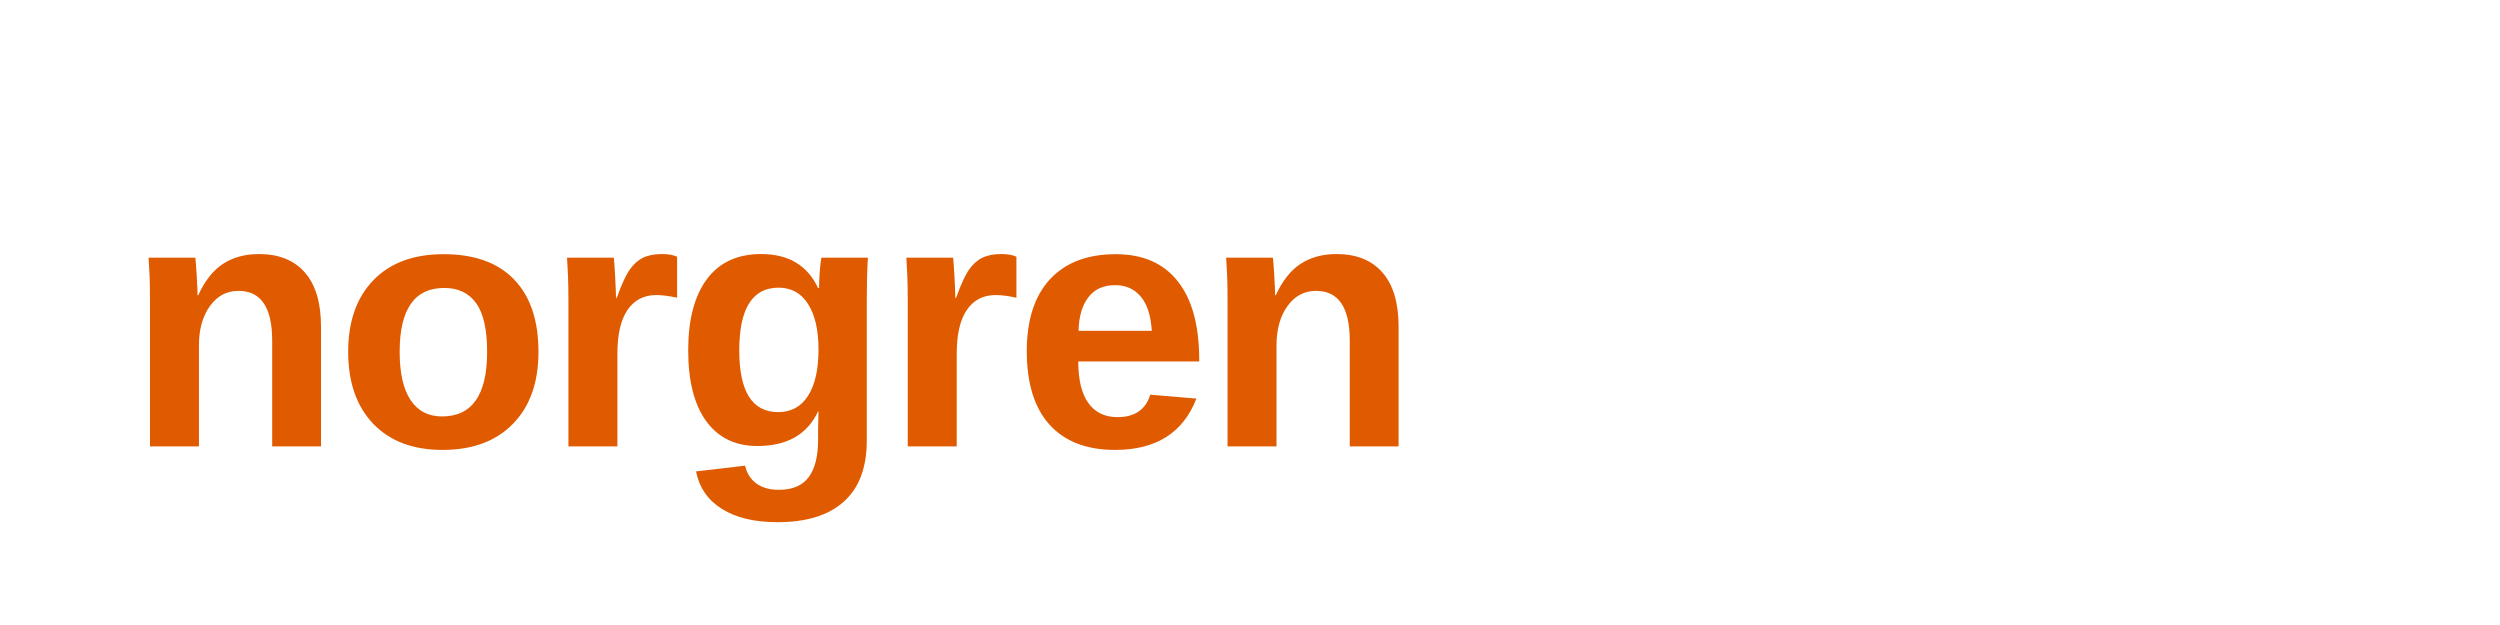
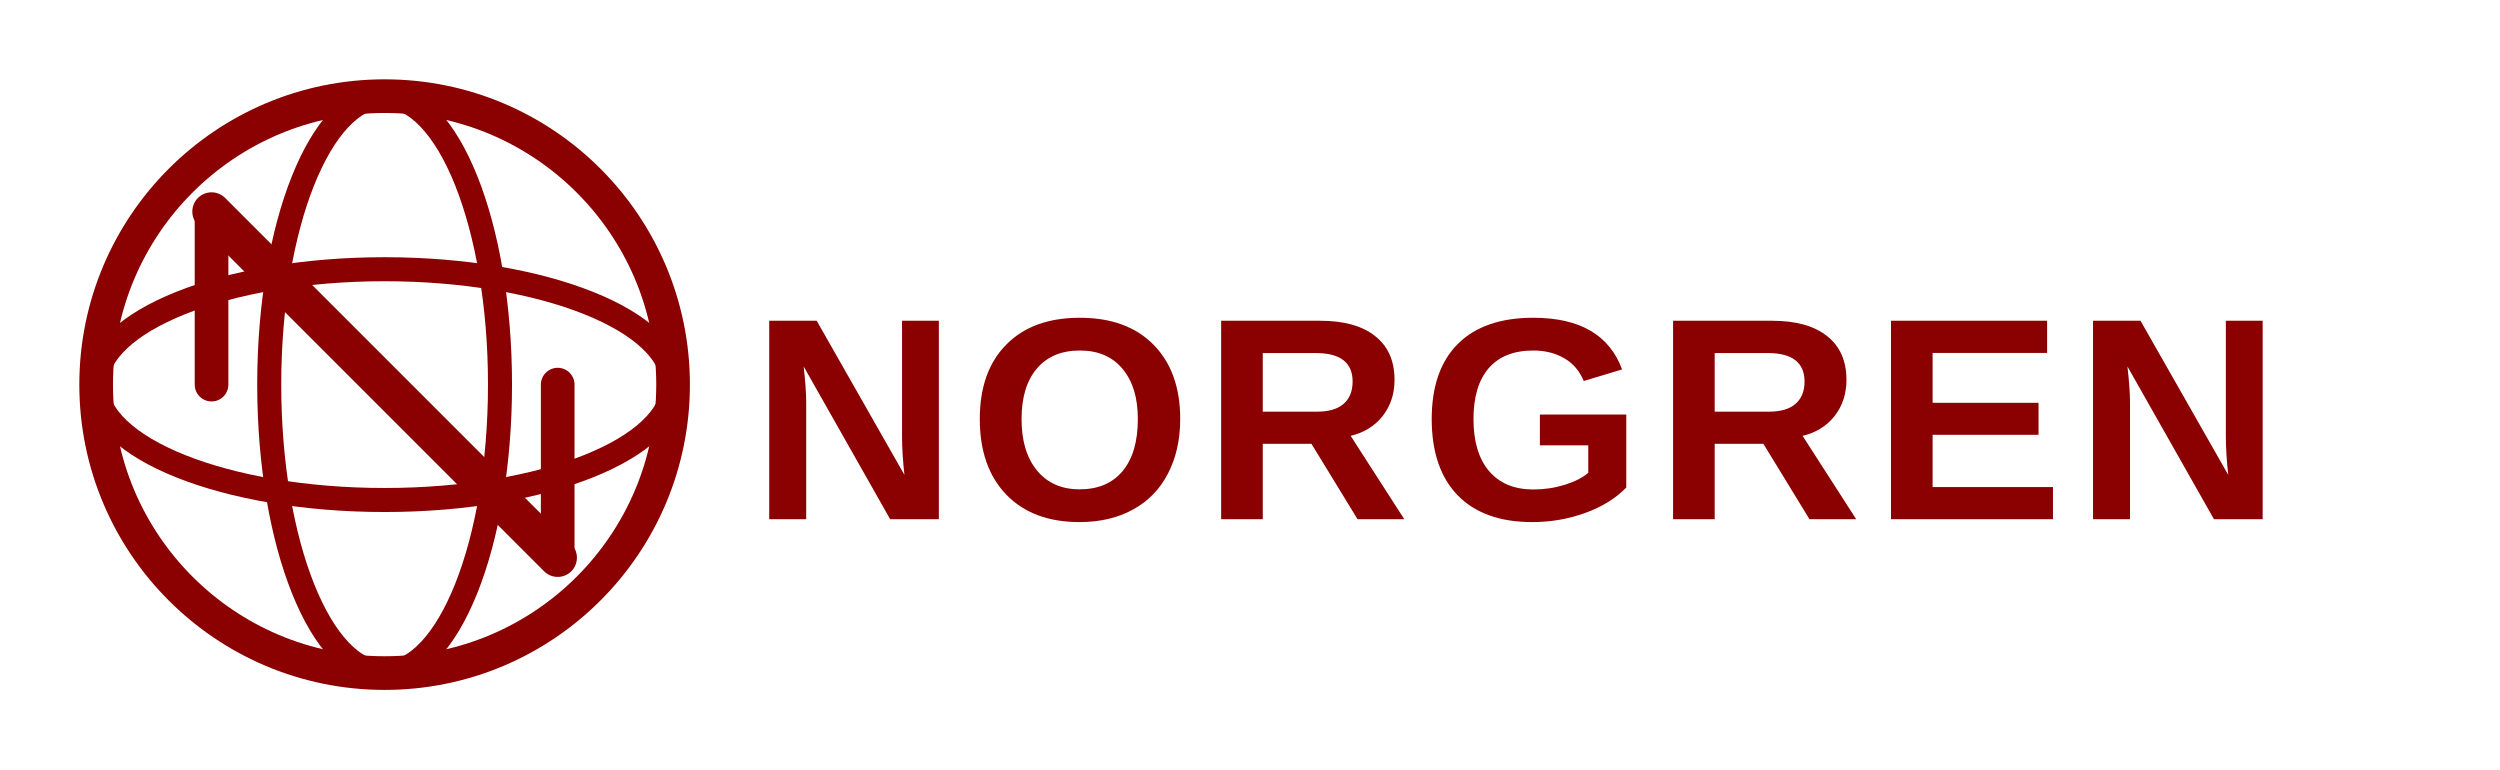
- <svg xmlns="http://www.w3.org/2000/svg" viewBox="0 0 280 70" width="280" height="70">
-   <text x="14" y="50" font-family="Arial,Helvetica,sans-serif" font-size="40" font-weight="900" fill="#E05A00" letter-spacing="-1">norgren</text>
+ <svg xmlns="http://www.w3.org/2000/svg" viewBox="0 0 260 80">
+   <g transform="translate(8,8)">
+     <circle cx="32" cy="32" r="30" fill="none" stroke="#8B0000" stroke-width="3.5" />
+     <ellipse cx="32" cy="32" rx="30" ry="12" fill="none" stroke="#8B0000" stroke-width="2.5" />
+     <ellipse cx="32" cy="32" rx="12" ry="30" fill="none" stroke="#8B0000" stroke-width="2.5" />
+     <path d="M14 14 L50 50" stroke="#8B0000" stroke-width="4" stroke-linecap="round" />
+     <path d="M14 14 L14 32 M50 32 L50 50" stroke="#8B0000" stroke-width="3.5" stroke-linecap="round" />
+   </g>
+   <text x="78" y="54" font-family="Arial Black,Arial,sans-serif" font-size="30" font-weight="900" fill="#8B0000" letter-spacing="1">NORGREN</text>
</svg>
